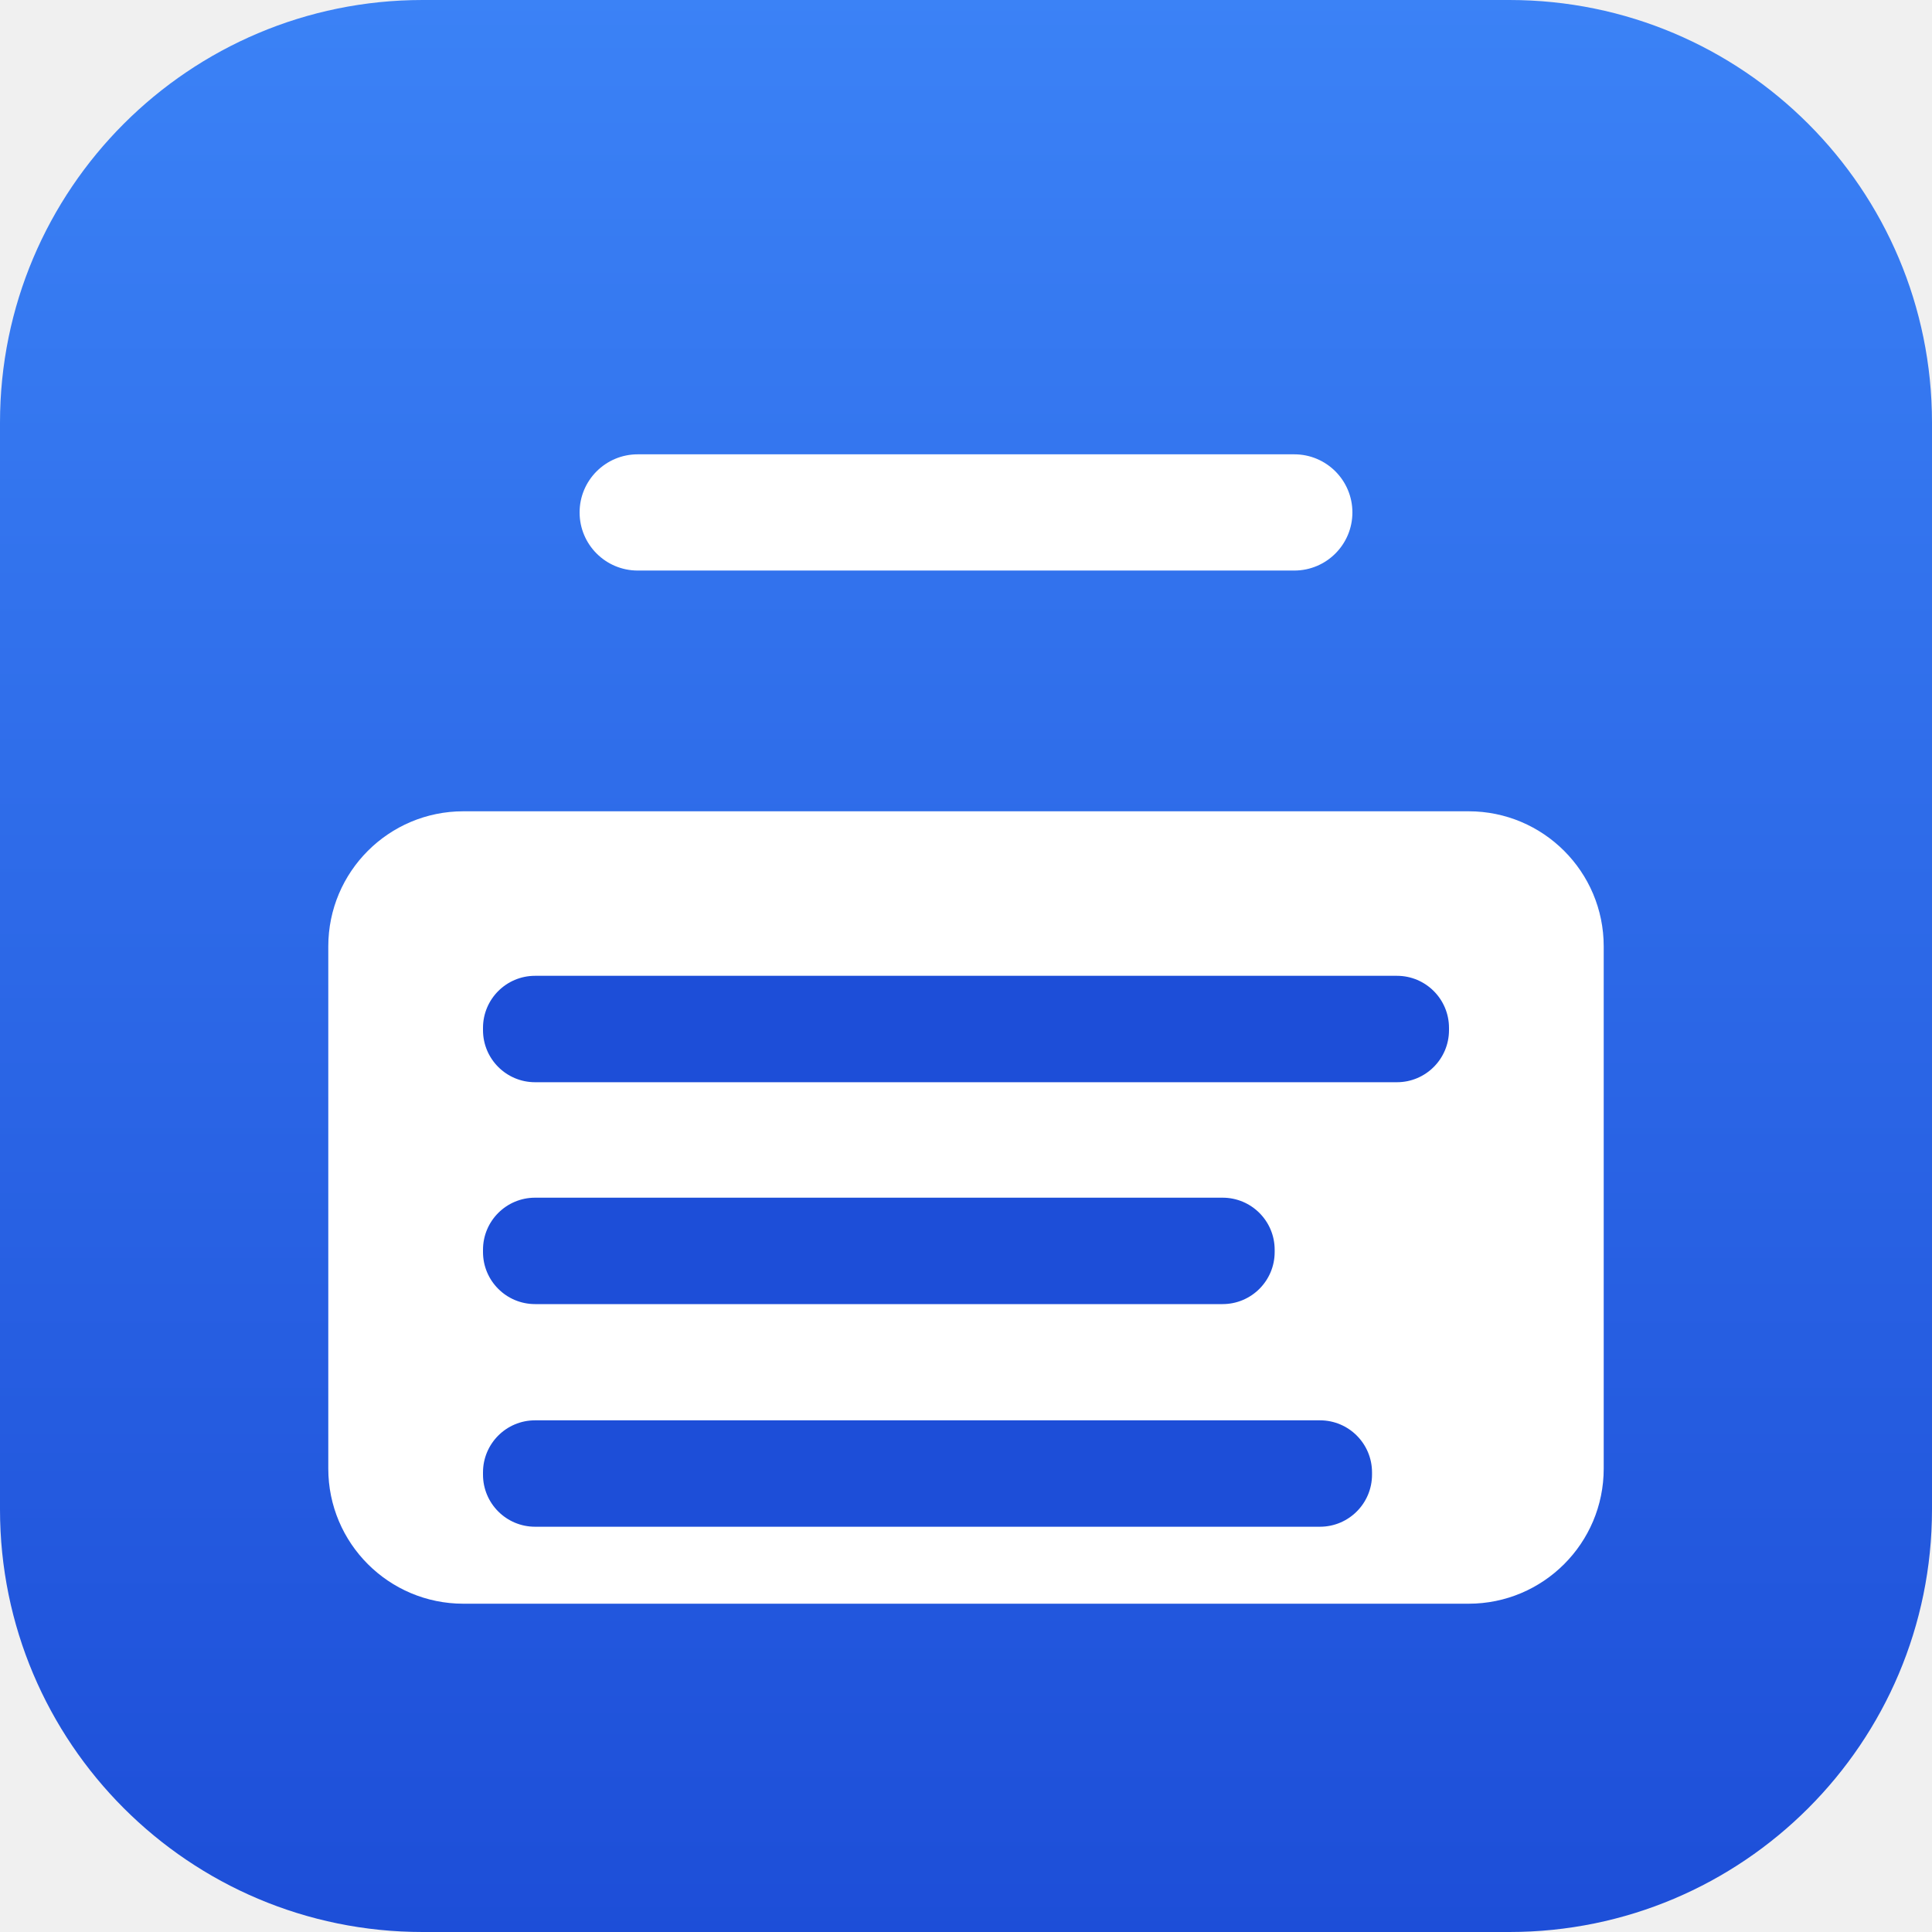
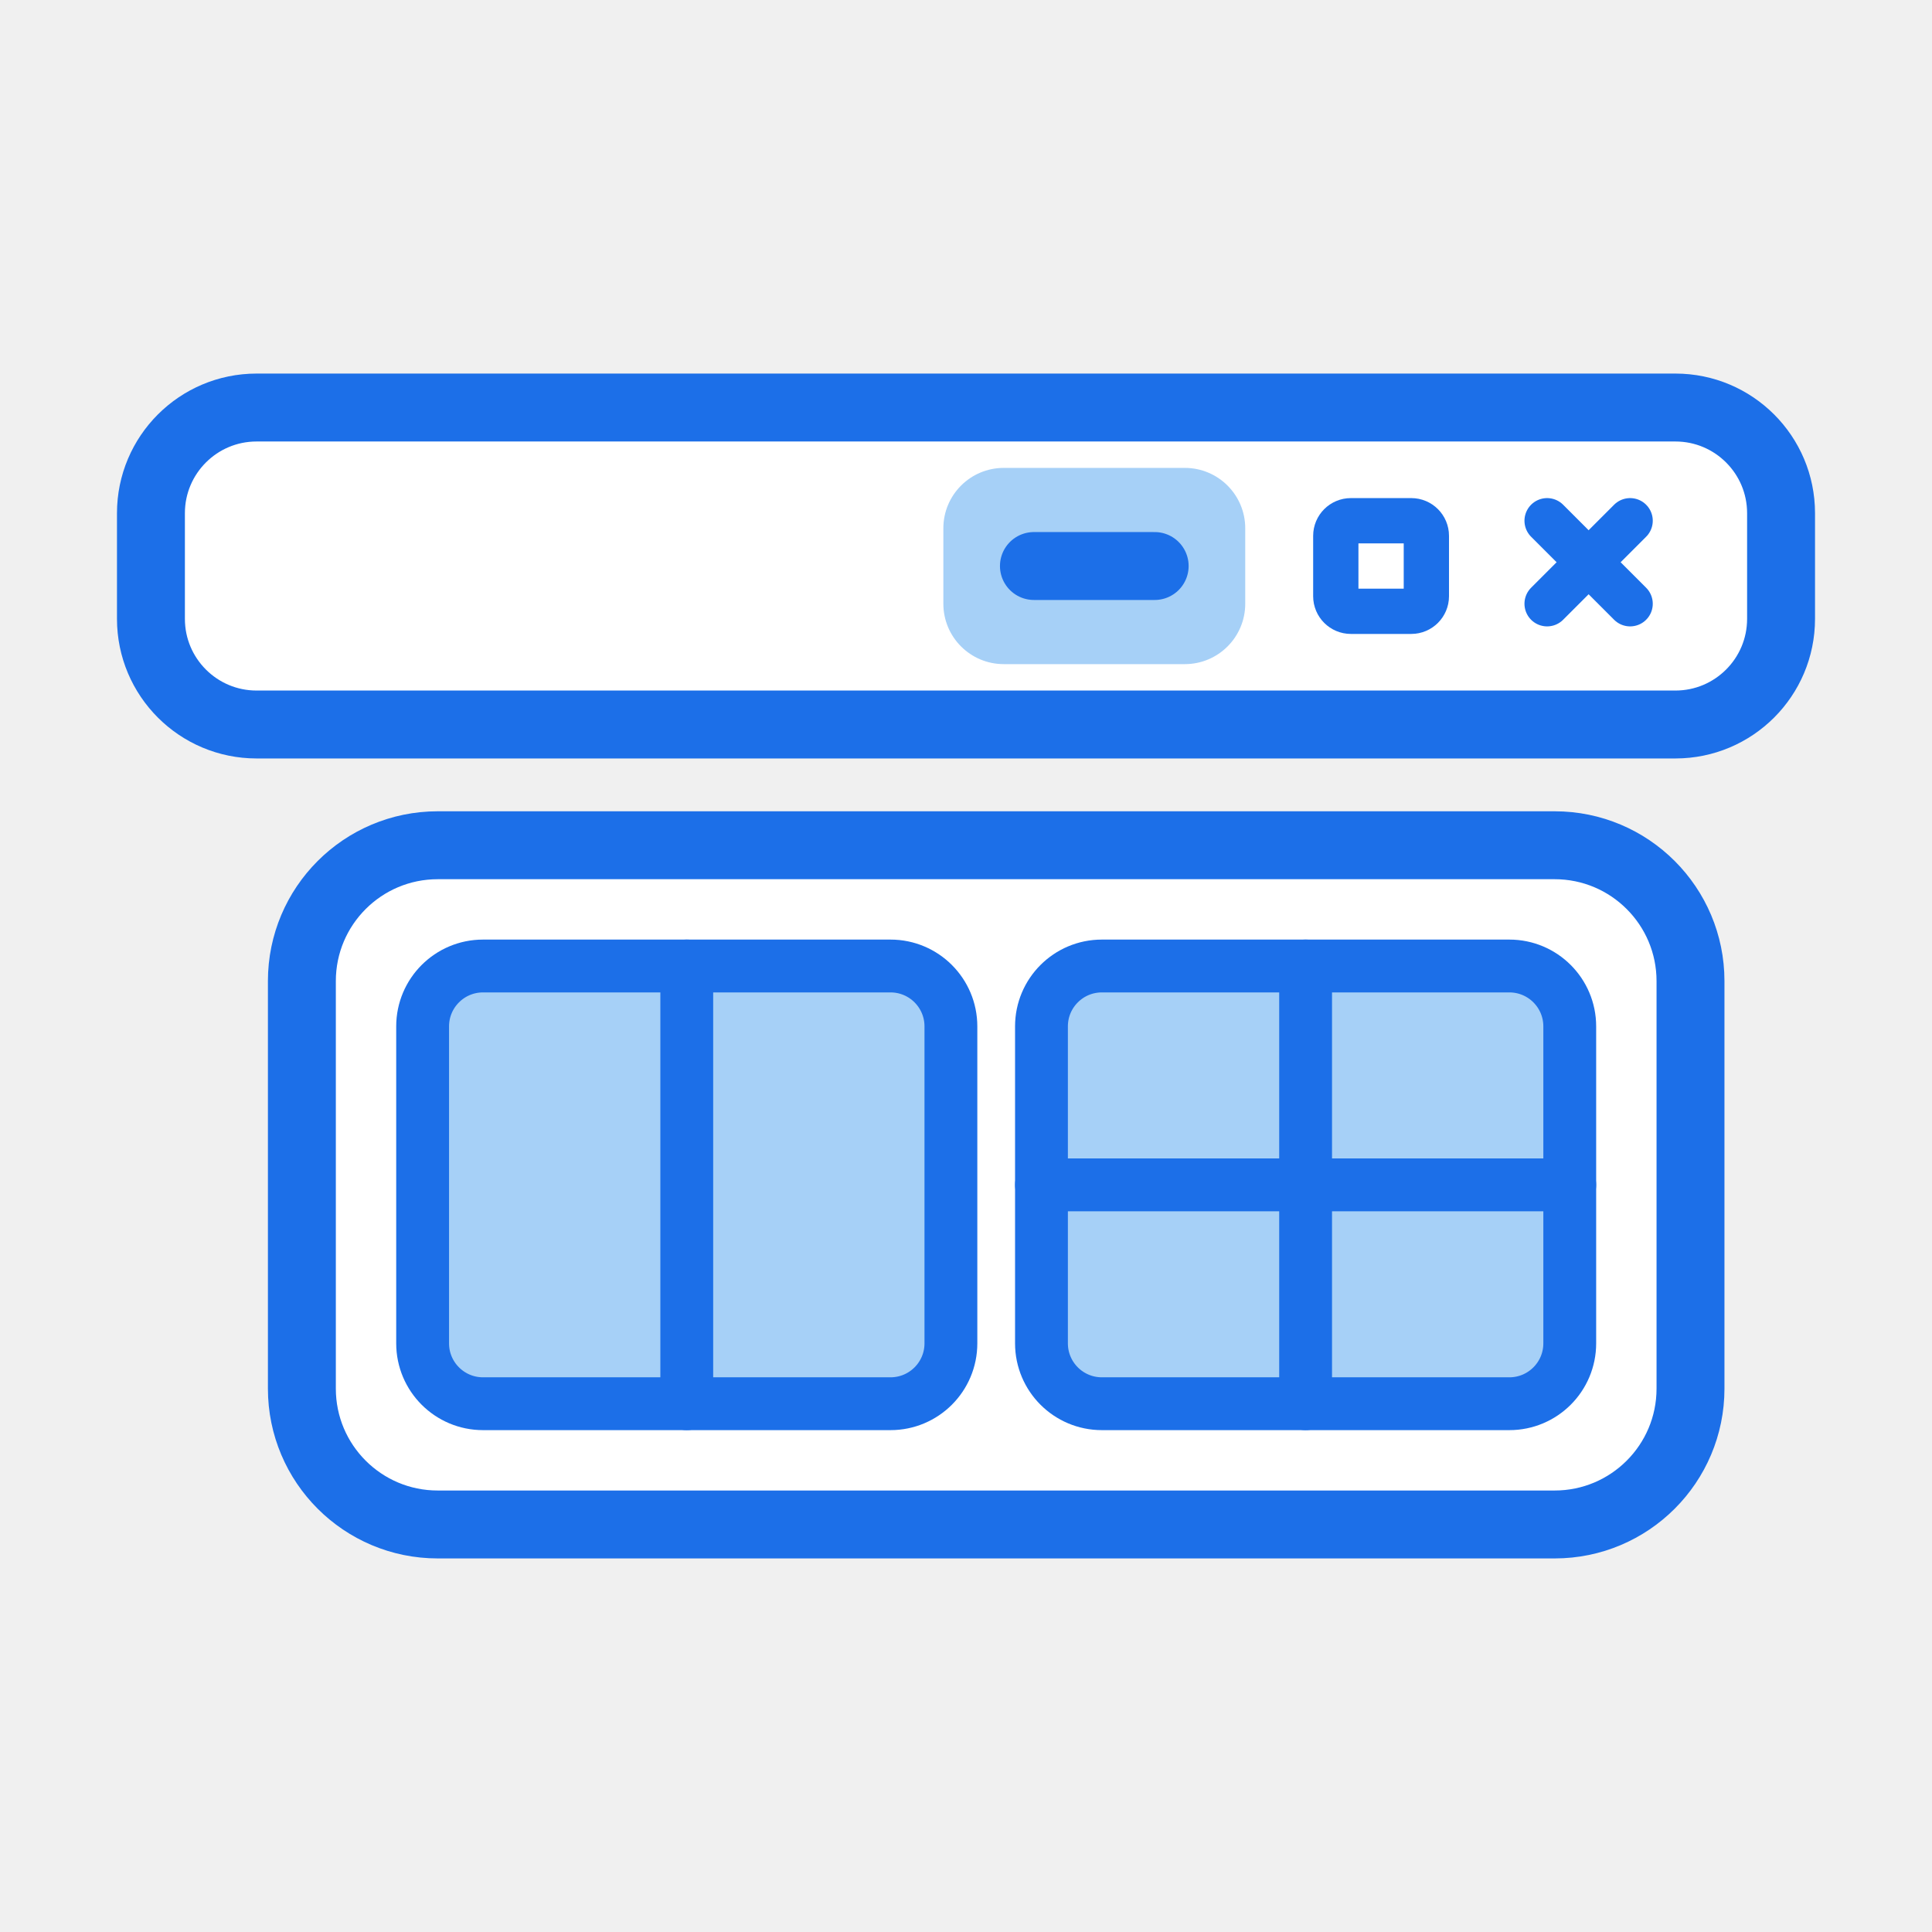
- <svg xmlns="http://www.w3.org/2000/svg" width="256" height="256" viewBox="0 0 256 256">
-   <defs>
-     <linearGradient id="tile" x1="0" y1="0" x2="0" y2="1">
-       <stop offset="0" stop-color="#3B82F6" />
-       <stop offset="1" stop-color="#1D4ED8" />
-     </linearGradient>
-   </defs>
-   <rect x="0" y="0" width="256" height="256" rx="56" fill="url(#tile)" />
-   <rect x="76.8" y="60.2" width="102.4" height="15.4" rx="7.7" fill="#FFFFFF" />
-   <rect x="43.5" y="107.5" width="169" height="105" rx="17.9" fill="#FFFFFF" />
-   <rect x="64" y="129.3" width="128" height="14.1" rx="6.9" fill="#1D4ED8" />
-   <rect x="64" y="158.7" width="104.9" height="14.1" rx="6.9" fill="#1D4ED8" />
-   <rect x="64" y="188.2" width="117.8" height="14.1" rx="6.9" fill="#1D4ED8" />
+ <svg xmlns="http://www.w3.org/2000/svg" viewBox="0 0 512 512" width="512" height="512">
+   <g fill="none" stroke="#1C6FE8" stroke-width="18" stroke-linecap="round" stroke-linejoin="round">
+     <rect x="40" y="108" width="432" height="84" rx="28" fill="#FFFFFF" />
+     <rect x="250" y="124" width="80" height="52" rx="16" fill="#A6D0F7" stroke="none" />
+     <line x1="274" y1="150" x2="306" y2="150" />
+     <rect x="354" y="138" width="24" height="24" rx="4" stroke-width="12" />
+     <line x1="410" y1="138" x2="432" y2="160" stroke-width="12" />
+     <line x1="432" y1="138" x2="410" y2="160" stroke-width="12" />
+     <rect x="80" y="224" width="368" height="180" rx="36" fill="#FFFFFF" />
+     <g stroke-width="14" fill="#A6D0F7">
+       <rect x="112" y="256" width="140" height="116" rx="16" />
+       <rect x="276" y="256" width="140" height="116" rx="16" />
+       <line x1="182" y1="256" x2="182" y2="372" />
+       <line x1="346" y1="256" x2="346" y2="372" />
+       <line x1="276" y1="314" x2="416" y2="314" />
+     </g>
+   </g>
</svg>
